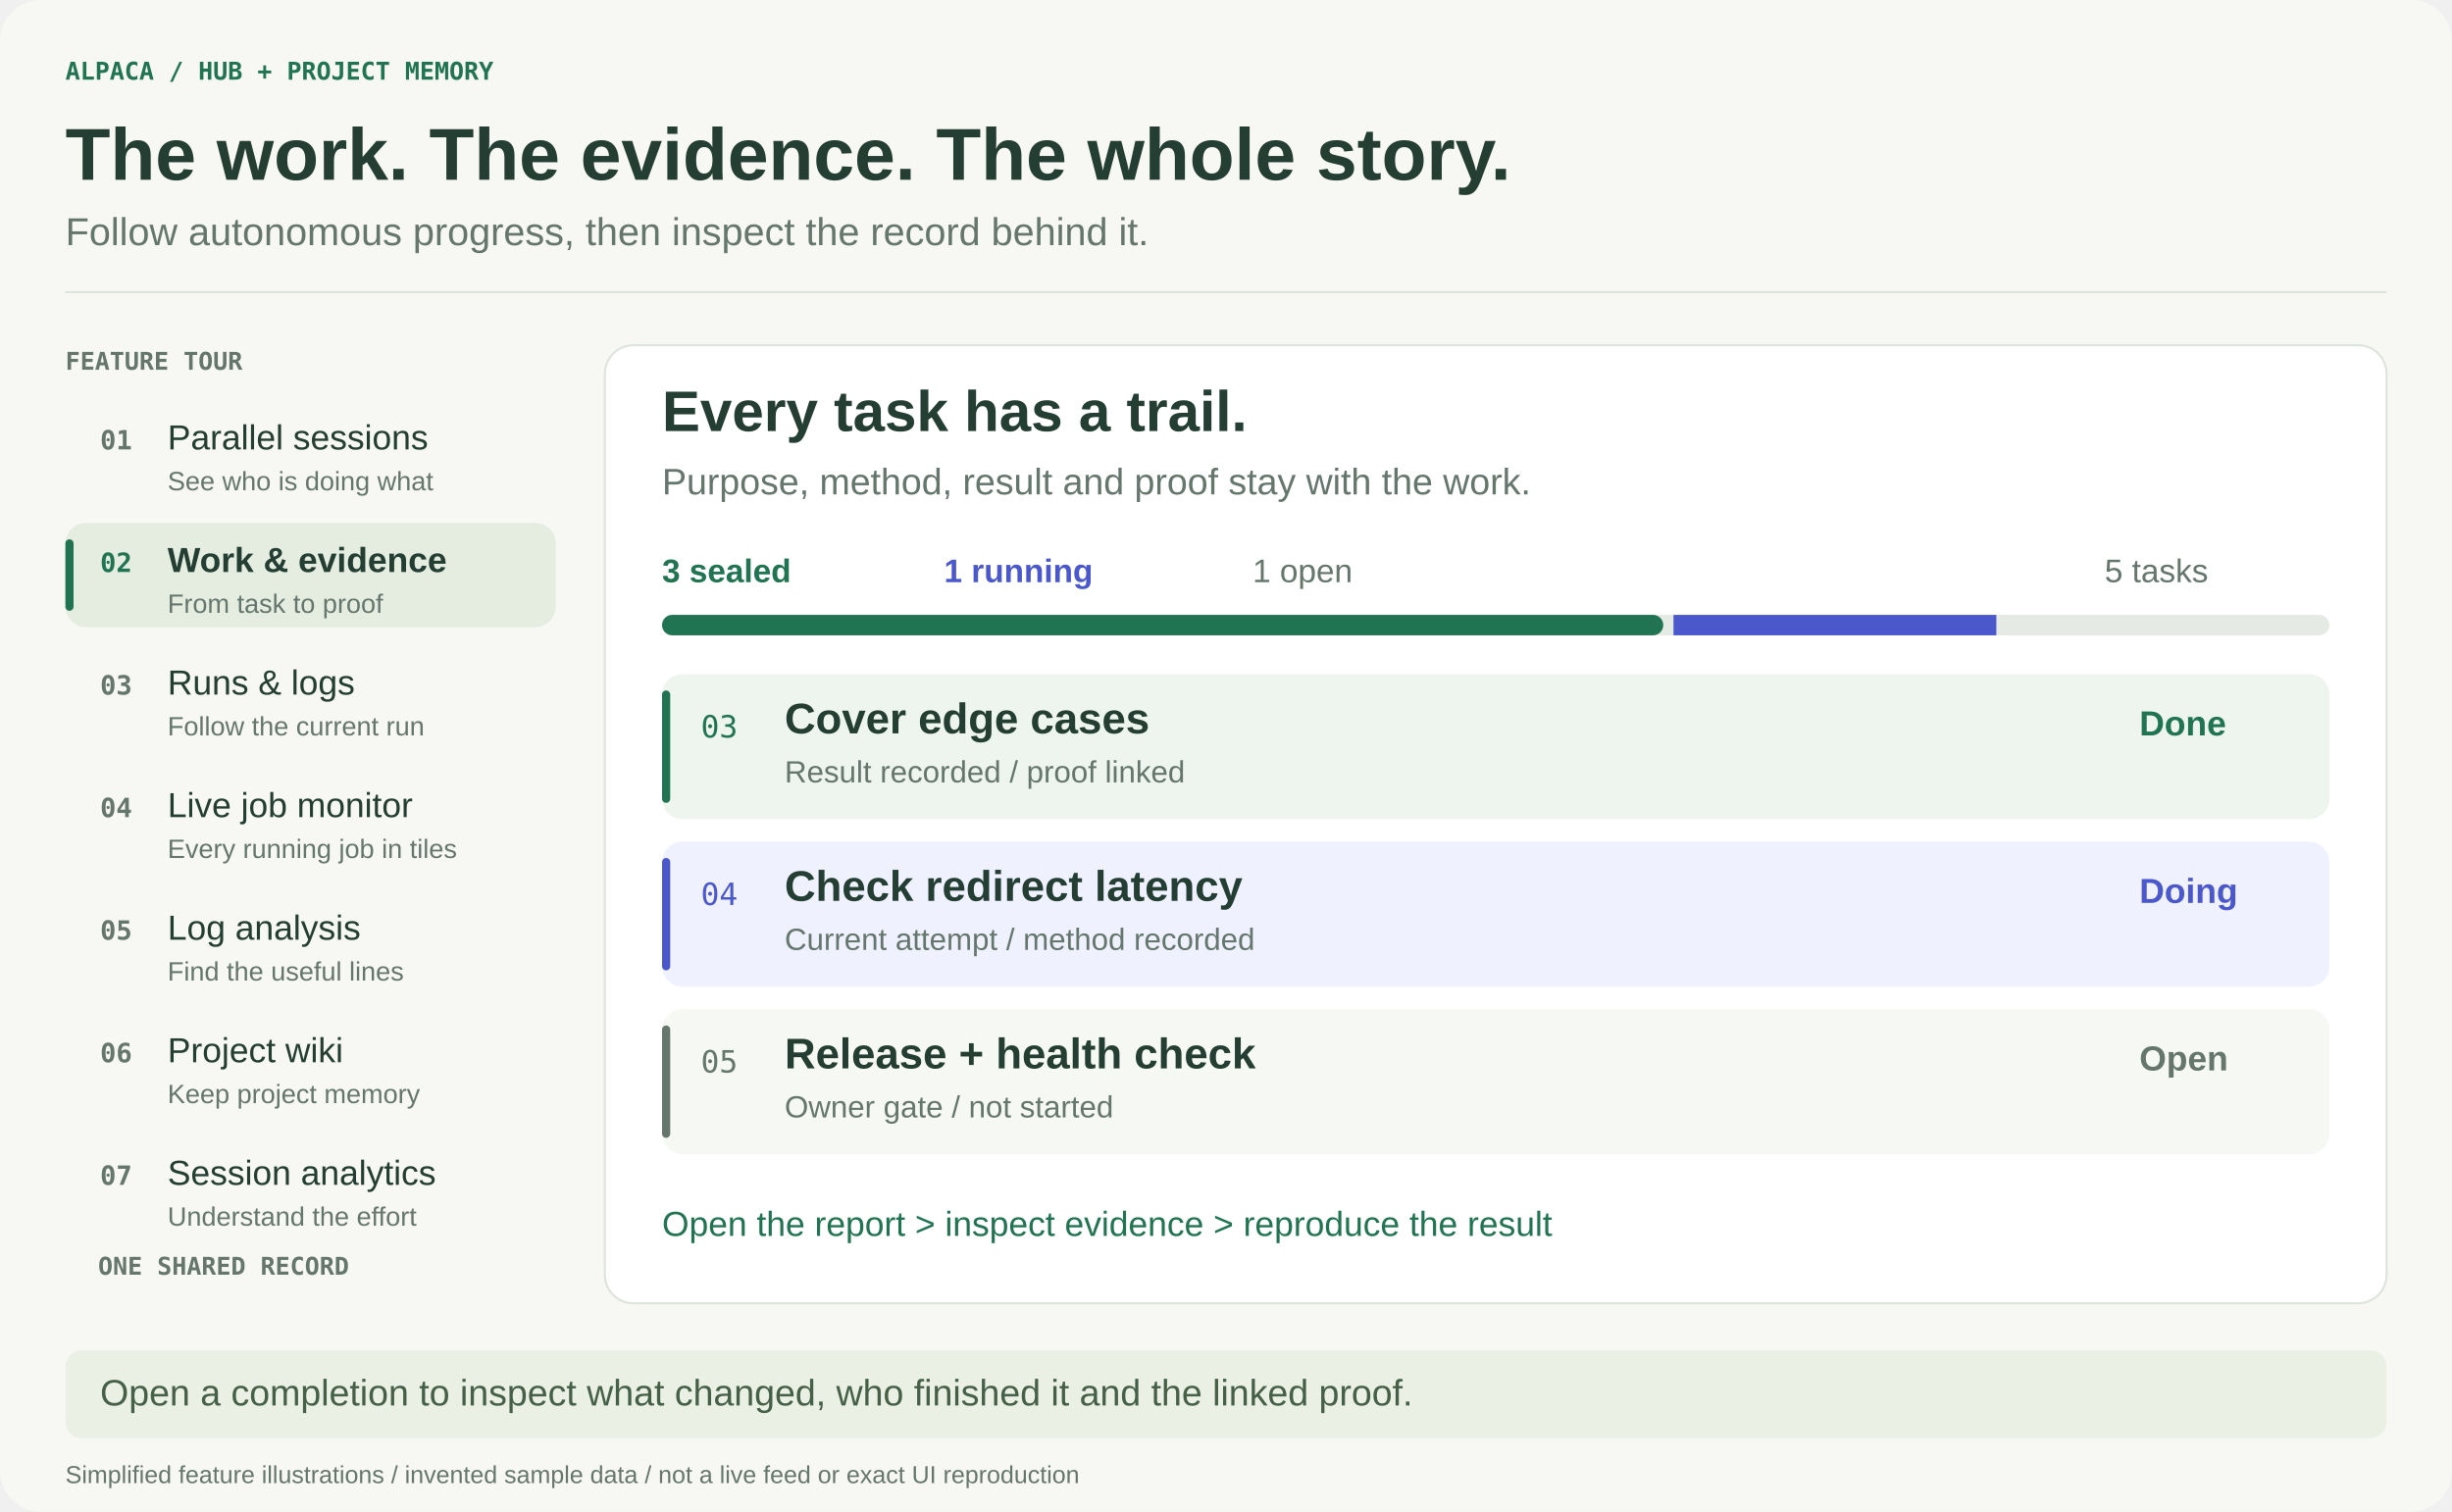
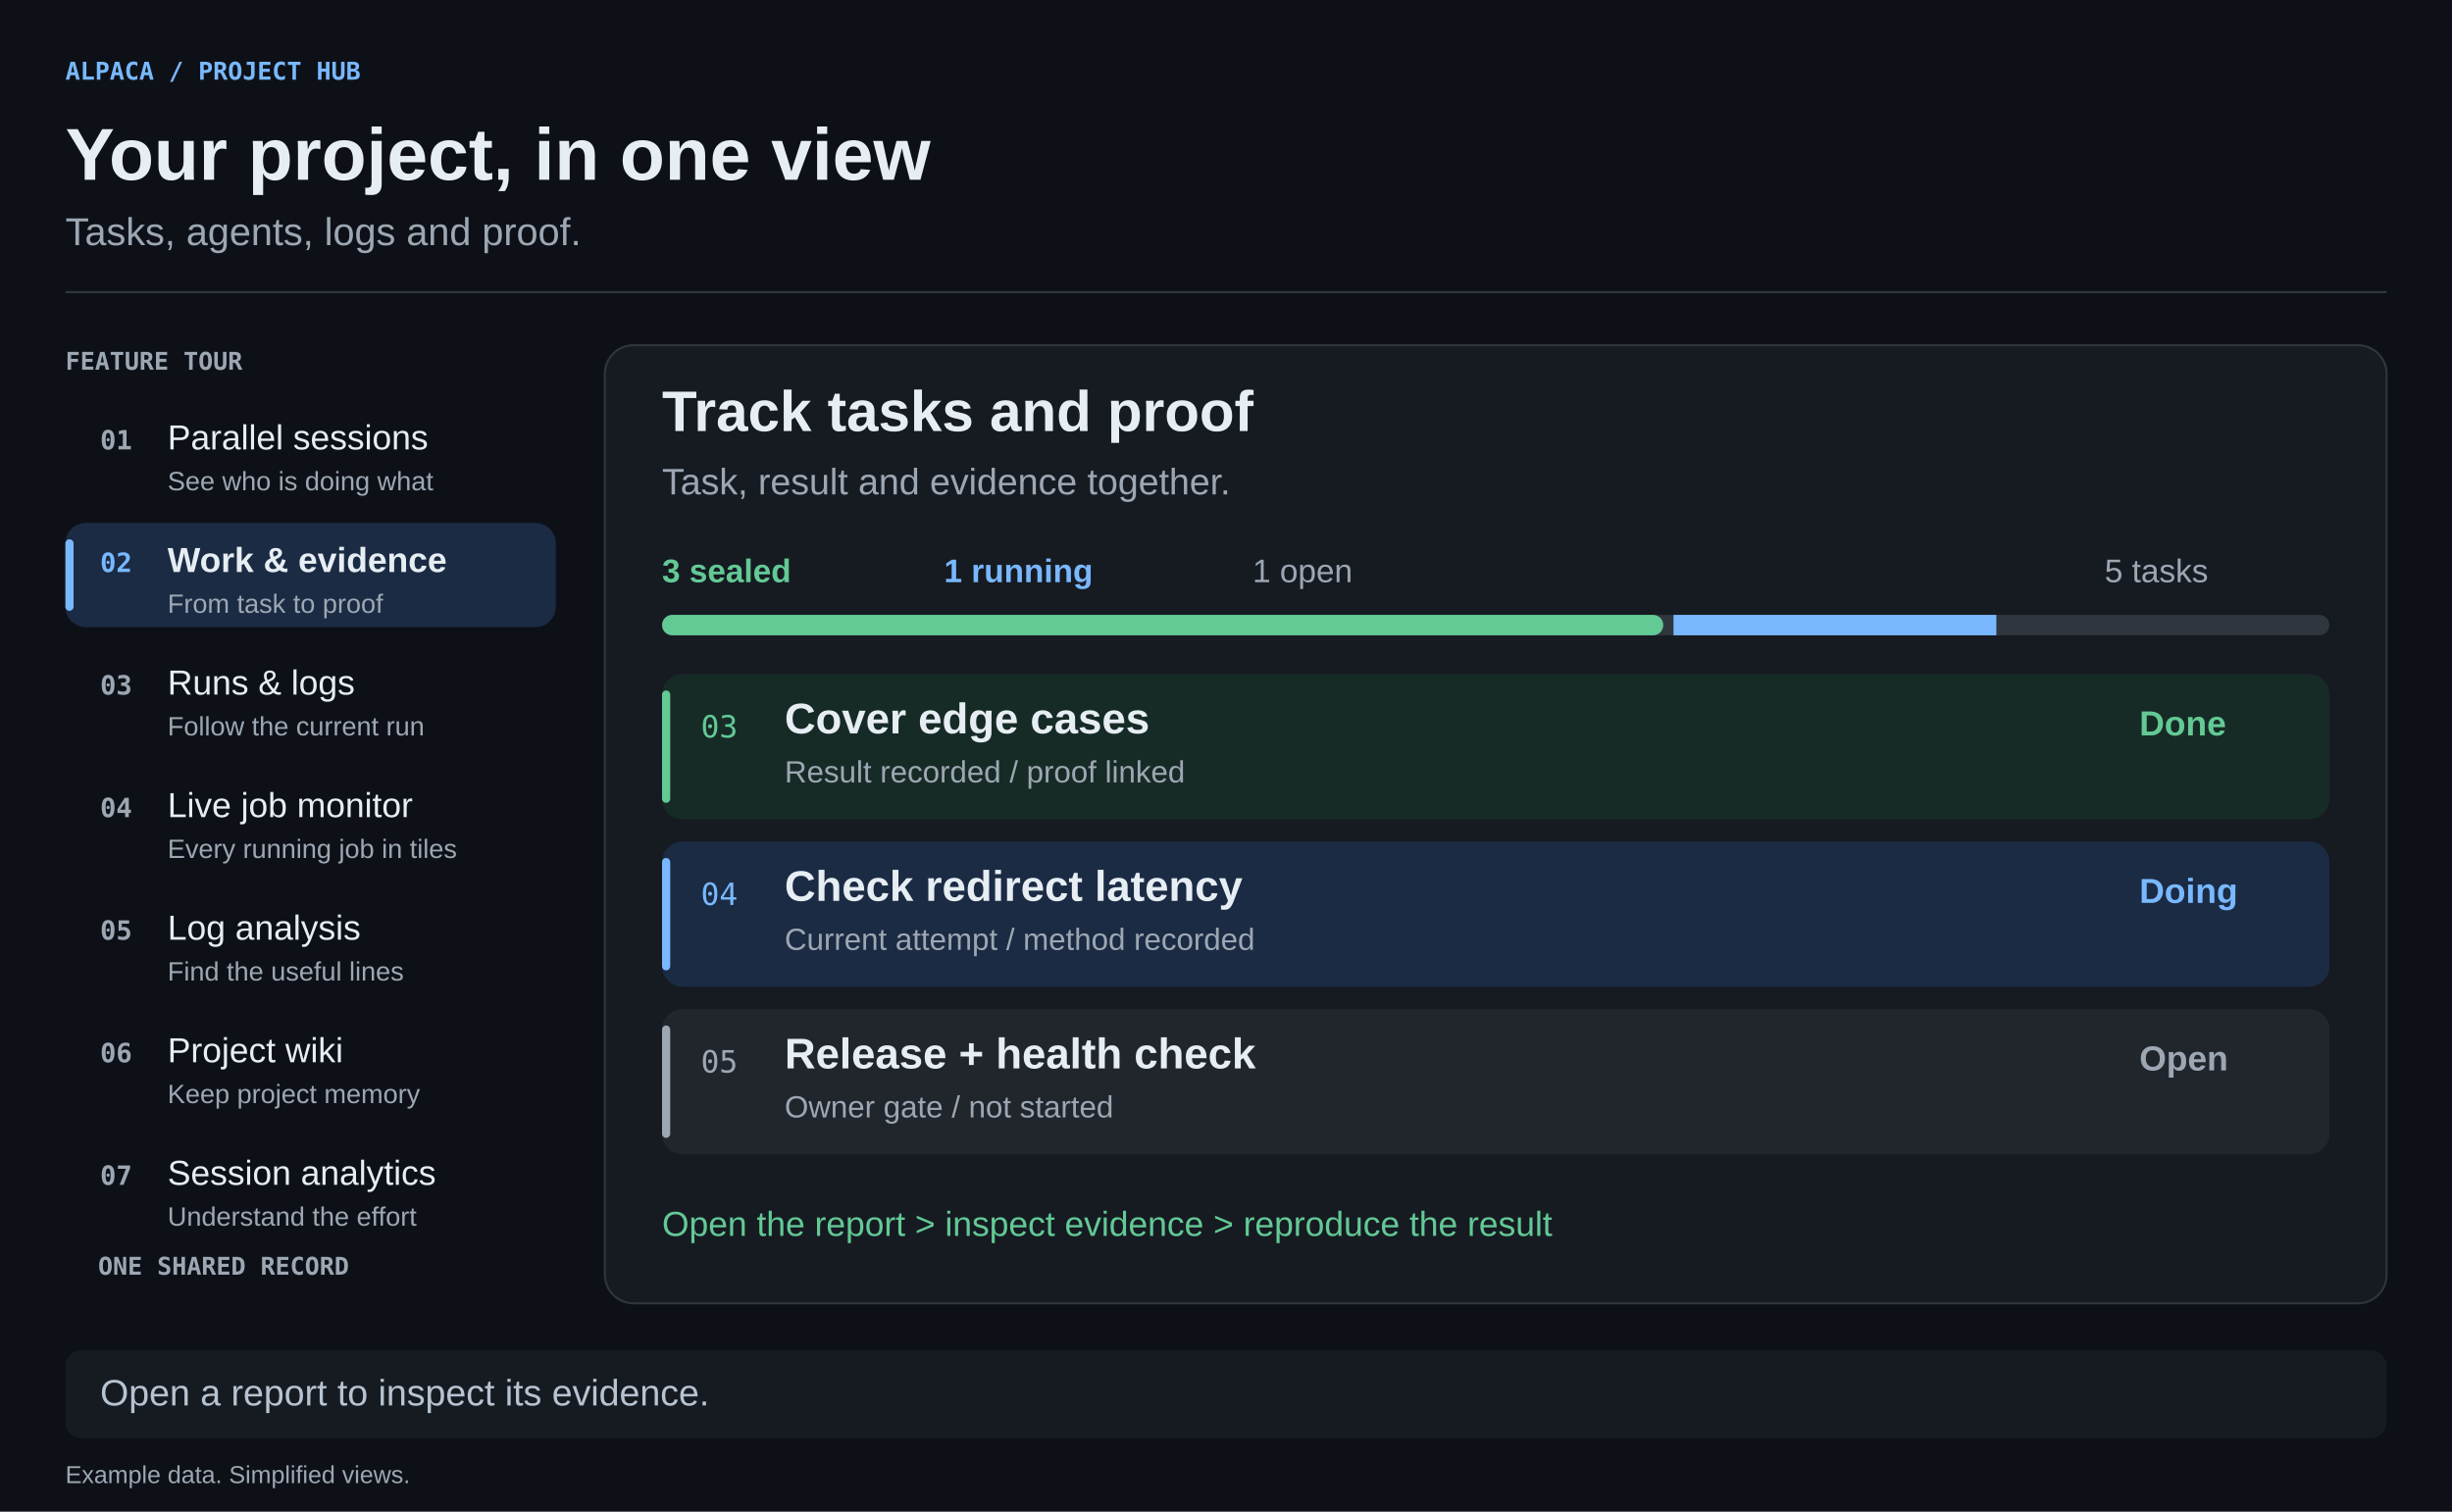
<svg xmlns="http://www.w3.org/2000/svg" width="1200" height="740" viewBox="0 0 1200 740" role="img" aria-labelledby="title desc">
-   <rect x="0" y="0" width="1200" height="740" rx="20" fill="#f7f8f3" />
-   <text x="32" y="39" font-family="DejaVu Sans Mono, monospace" font-size="12" font-weight="700" fill="#217451">ALPACA / HUB + PROJECT MEMORY</text>
-   <text x="32" y="88" font-family="Arial, Helvetica, sans-serif" font-size="36" font-weight="700" fill="#243e33">The work. The evidence. The whole story.</text>
-   <text x="32" y="120" font-family="Arial, Helvetica, sans-serif" font-size="19" font-weight="400" fill="#65766d">Follow autonomous progress, then inspect the record behind it.</text>
-   <path d="M32 143L1168 143" stroke="#dce4dc" fill="none" />
-   <text x="32" y="181" font-family="DejaVu Sans Mono, monospace" font-size="12" font-weight="700" fill="#65766d">FEATURE TOUR</text>
-   <text x="49" y="220.0" font-family="DejaVu Sans Mono, monospace" font-size="13" font-weight="700" fill="#65766d">01</text>
-   <text x="82" y="220.0" font-family="Arial, Helvetica, sans-serif" font-size="17" font-weight="400" fill="#243e33">Parallel sessions</text>
-   <text x="82" y="240.0" font-family="Arial, Helvetica, sans-serif" font-size="13" font-weight="400" fill="#65766d">See who is doing what</text>
-   <rect x="32" y="256.0" width="240" height="51.0" rx="10" fill="#e5ede0" />
-   <rect x="32" y="264.0" width="4" height="35.0" rx="2" fill="#217451" />
-   <text x="49" y="280.0" font-family="DejaVu Sans Mono, monospace" font-size="13" font-weight="700" fill="#217451">02</text>
-   <text x="82" y="280.0" font-family="Arial, Helvetica, sans-serif" font-size="17" font-weight="700" fill="#243e33">Work &amp; evidence</text>
-   <text x="82" y="300.0" font-family="Arial, Helvetica, sans-serif" font-size="13" font-weight="400" fill="#65766d">From task to proof</text>
-   <text x="49" y="340.0" font-family="DejaVu Sans Mono, monospace" font-size="13" font-weight="700" fill="#65766d">03</text>
-   <text x="82" y="340.0" font-family="Arial, Helvetica, sans-serif" font-size="17" font-weight="400" fill="#243e33">Runs &amp; logs</text>
-   <text x="82" y="360.0" font-family="Arial, Helvetica, sans-serif" font-size="13" font-weight="400" fill="#65766d">Follow the current run</text>
-   <text x="49" y="400.0" font-family="DejaVu Sans Mono, monospace" font-size="13" font-weight="700" fill="#65766d">04</text>
-   <text x="82" y="400.0" font-family="Arial, Helvetica, sans-serif" font-size="17" font-weight="400" fill="#243e33">Live job monitor</text>
-   <text x="82" y="420.0" font-family="Arial, Helvetica, sans-serif" font-size="13" font-weight="400" fill="#65766d">Every running job in tiles</text>
-   <text x="49" y="460.0" font-family="DejaVu Sans Mono, monospace" font-size="13" font-weight="700" fill="#65766d">05</text>
-   <text x="82" y="460.0" font-family="Arial, Helvetica, sans-serif" font-size="17" font-weight="400" fill="#243e33">Log analysis</text>
-   <text x="82" y="480.0" font-family="Arial, Helvetica, sans-serif" font-size="13" font-weight="400" fill="#65766d">Find the useful lines</text>
-   <text x="49" y="520.0" font-family="DejaVu Sans Mono, monospace" font-size="13" font-weight="700" fill="#65766d">06</text>
-   <text x="82" y="520.0" font-family="Arial, Helvetica, sans-serif" font-size="17" font-weight="400" fill="#243e33">Project wiki</text>
-   <text x="82" y="540.0" font-family="Arial, Helvetica, sans-serif" font-size="13" font-weight="400" fill="#65766d">Keep project memory</text>
-   <text x="49" y="580.0" font-family="DejaVu Sans Mono, monospace" font-size="13" font-weight="700" fill="#65766d">07</text>
-   <text x="82" y="580.0" font-family="Arial, Helvetica, sans-serif" font-size="17" font-weight="400" fill="#243e33">Session analytics</text>
-   <text x="82" y="600.0" font-family="Arial, Helvetica, sans-serif" font-size="13" font-weight="400" fill="#65766d">Understand the effort</text>
-   <text x="48" y="624" font-family="DejaVu Sans Mono, monospace" font-size="12" font-weight="700" fill="#65766d">ONE SHARED RECORD</text>
-   <rect x="296" y="169" width="872" height="469" rx="14" fill="#ffffff" stroke="#dce4dc" />
-   <text x="324" y="211" font-family="Arial, Helvetica, sans-serif" font-size="28" font-weight="700" fill="#243e33">Every task has a trail.</text>
-   <text x="324" y="242" font-family="Arial, Helvetica, sans-serif" font-size="18" font-weight="400" fill="#65766d">Purpose, method, result and proof stay with the work.</text>
-   <text x="324" y="285" font-family="Arial, Helvetica, sans-serif" font-size="16" font-weight="700" fill="#217451">3 sealed</text>
-   <text x="462" y="285" font-family="Arial, Helvetica, sans-serif" font-size="16" font-weight="700" fill="#4b58cc">1 running</text>
-   <text x="613" y="285" font-family="Arial, Helvetica, sans-serif" font-size="16" font-weight="400" fill="#65766d">1 open</text>
-   <text x="1030" y="285" font-family="Arial, Helvetica, sans-serif" font-size="16" font-weight="400" fill="#65766d">5 tasks</text>
-   <rect x="324" y="301" width="816" height="10" rx="5" fill="#e5eae4" />
-   <rect x="324" y="301" width="490" height="10" rx="5" fill="#217451" />
-   <rect x="819" y="301" width="158" height="10" rx="0" fill="#4b58cc" />
-   <rect x="324" y="330" width="816" height="71" rx="10" fill="#edf5ee" />
-   <rect x="324" y="338" width="4" height="55" rx="2" fill="#217451" />
-   <text x="343" y="361" font-family="DejaVu Sans Mono, monospace" font-size="15" font-weight="400" fill="#217451">03</text>
-   <text x="384" y="359" font-family="Arial, Helvetica, sans-serif" font-size="21" font-weight="600" fill="#243e33">Cover edge cases</text>
-   <text x="384" y="383" font-family="Arial, Helvetica, sans-serif" font-size="15" font-weight="400" fill="#65766d">Result recorded / proof linked</text>
-   <text x="1047" y="360" font-family="Arial, Helvetica, sans-serif" font-size="17" font-weight="700" fill="#217451">Done</text>
-   <rect x="324" y="412" width="816" height="71" rx="10" fill="#eff1ff" />
-   <rect x="324" y="420" width="4" height="55" rx="2" fill="#4b58cc" />
-   <text x="343" y="443" font-family="DejaVu Sans Mono, monospace" font-size="15" font-weight="400" fill="#4b58cc">04</text>
-   <text x="384" y="441" font-family="Arial, Helvetica, sans-serif" font-size="21" font-weight="600" fill="#243e33">Check redirect latency</text>
-   <text x="384" y="465" font-family="Arial, Helvetica, sans-serif" font-size="15" font-weight="400" fill="#65766d">Current attempt / method recorded</text>
-   <text x="1047" y="442" font-family="Arial, Helvetica, sans-serif" font-size="17" font-weight="700" fill="#4b58cc">Doing</text>
-   <rect x="324" y="494" width="816" height="71" rx="10" fill="#f6f8f4" />
-   <rect x="324" y="502" width="4" height="55" rx="2" fill="#65766d" />
-   <text x="343" y="525" font-family="DejaVu Sans Mono, monospace" font-size="15" font-weight="400" fill="#65766d">05</text>
-   <text x="384" y="523" font-family="Arial, Helvetica, sans-serif" font-size="21" font-weight="600" fill="#243e33">Release + health check</text>
-   <text x="384" y="547" font-family="Arial, Helvetica, sans-serif" font-size="15" font-weight="400" fill="#65766d">Owner gate / not started</text>
-   <text x="1047" y="524" font-family="Arial, Helvetica, sans-serif" font-size="17" font-weight="700" fill="#65766d">Open</text>
-   <text x="324" y="605" font-family="Arial, Helvetica, sans-serif" font-size="17" font-weight="400" fill="#217451">Open the report  &gt;  inspect evidence  &gt;  reproduce the result</text>
-   <rect x="32" y="661" width="1136" height="43" rx="8" fill="#eaf0e4" />
-   <text x="49" y="688" font-family="Arial, Helvetica, sans-serif" font-size="18" font-weight="400" fill="#456047">Open a completion to inspect what changed, who finished it and the linked proof.</text>
-   <text x="32" y="726" font-family="Arial, Helvetica, sans-serif" font-size="12" font-weight="400" fill="#65766d">Simplified feature illustrations / invented sample data / not a live feed or exact UI reproduction</text>
+   <rect x="0" y="0" width="1200" height="740" rx="0" fill="#0d1117" />
+   <text x="32" y="39" font-family="DejaVu Sans Mono, monospace" font-size="12" font-weight="700" fill="#79b8ff">ALPACA / PROJECT HUB</text>
+   <text x="32" y="88" font-family="Arial, Helvetica, sans-serif" font-size="36" font-weight="700" fill="#e6edf3">Your project, in one view</text>
+   <text x="32" y="120" font-family="Arial, Helvetica, sans-serif" font-size="19" font-weight="400" fill="#9da7b3">Tasks, agents, logs and proof.</text>
+   <path d="M32 143L1168 143" stroke="#30363d" fill="none" />
+   <text x="32" y="181" font-family="DejaVu Sans Mono, monospace" font-size="12" font-weight="700" fill="#9da7b3">FEATURE TOUR</text>
+   <text x="49" y="220.0" font-family="DejaVu Sans Mono, monospace" font-size="13" font-weight="700" fill="#9da7b3">01</text>
+   <text x="82" y="220.0" font-family="Arial, Helvetica, sans-serif" font-size="17" font-weight="400" fill="#e6edf3">Parallel sessions</text>
+   <text x="82" y="240.0" font-family="Arial, Helvetica, sans-serif" font-size="13" font-weight="400" fill="#9da7b3">See who is doing what</text>
+   <rect x="32" y="256.0" width="240" height="51.0" rx="10" fill="#1b2b44" />
+   <rect x="32" y="264.0" width="4" height="35.0" rx="2" fill="#79b8ff" />
+   <text x="49" y="280.0" font-family="DejaVu Sans Mono, monospace" font-size="13" font-weight="700" fill="#79b8ff">02</text>
+   <text x="82" y="280.0" font-family="Arial, Helvetica, sans-serif" font-size="17" font-weight="700" fill="#e6edf3">Work &amp; evidence</text>
+   <text x="82" y="300.0" font-family="Arial, Helvetica, sans-serif" font-size="13" font-weight="400" fill="#9da7b3">From task to proof</text>
+   <text x="49" y="340.0" font-family="DejaVu Sans Mono, monospace" font-size="13" font-weight="700" fill="#9da7b3">03</text>
+   <text x="82" y="340.0" font-family="Arial, Helvetica, sans-serif" font-size="17" font-weight="400" fill="#e6edf3">Runs &amp; logs</text>
+   <text x="82" y="360.0" font-family="Arial, Helvetica, sans-serif" font-size="13" font-weight="400" fill="#9da7b3">Follow the current run</text>
+   <text x="49" y="400.0" font-family="DejaVu Sans Mono, monospace" font-size="13" font-weight="700" fill="#9da7b3">04</text>
+   <text x="82" y="400.0" font-family="Arial, Helvetica, sans-serif" font-size="17" font-weight="400" fill="#e6edf3">Live job monitor</text>
+   <text x="82" y="420.0" font-family="Arial, Helvetica, sans-serif" font-size="13" font-weight="400" fill="#9da7b3">Every running job in tiles</text>
+   <text x="49" y="460.0" font-family="DejaVu Sans Mono, monospace" font-size="13" font-weight="700" fill="#9da7b3">05</text>
+   <text x="82" y="460.0" font-family="Arial, Helvetica, sans-serif" font-size="17" font-weight="400" fill="#e6edf3">Log analysis</text>
+   <text x="82" y="480.0" font-family="Arial, Helvetica, sans-serif" font-size="13" font-weight="400" fill="#9da7b3">Find the useful lines</text>
+   <text x="49" y="520.0" font-family="DejaVu Sans Mono, monospace" font-size="13" font-weight="700" fill="#9da7b3">06</text>
+   <text x="82" y="520.0" font-family="Arial, Helvetica, sans-serif" font-size="17" font-weight="400" fill="#e6edf3">Project wiki</text>
+   <text x="82" y="540.0" font-family="Arial, Helvetica, sans-serif" font-size="13" font-weight="400" fill="#9da7b3">Keep project memory</text>
+   <text x="49" y="580.0" font-family="DejaVu Sans Mono, monospace" font-size="13" font-weight="700" fill="#9da7b3">07</text>
+   <text x="82" y="580.0" font-family="Arial, Helvetica, sans-serif" font-size="17" font-weight="400" fill="#e6edf3">Session analytics</text>
+   <text x="82" y="600.0" font-family="Arial, Helvetica, sans-serif" font-size="13" font-weight="400" fill="#9da7b3">Understand the effort</text>
+   <text x="48" y="624" font-family="DejaVu Sans Mono, monospace" font-size="12" font-weight="700" fill="#9da7b3">ONE SHARED RECORD</text>
+   <rect x="296" y="169" width="872" height="469" rx="14" fill="#161b22" stroke="#30363d" />
+   <text x="324" y="211" font-family="Arial, Helvetica, sans-serif" font-size="28" font-weight="700" fill="#e6edf3">Track tasks and proof</text>
+   <text x="324" y="242" font-family="Arial, Helvetica, sans-serif" font-size="18" font-weight="400" fill="#9da7b3">Task, result and evidence together.</text>
+   <text x="324" y="285" font-family="Arial, Helvetica, sans-serif" font-size="16" font-weight="700" fill="#63c995">3 sealed</text>
+   <text x="462" y="285" font-family="Arial, Helvetica, sans-serif" font-size="16" font-weight="700" fill="#79b8ff">1 running</text>
+   <text x="613" y="285" font-family="Arial, Helvetica, sans-serif" font-size="16" font-weight="400" fill="#9da7b3">1 open</text>
+   <text x="1030" y="285" font-family="Arial, Helvetica, sans-serif" font-size="16" font-weight="400" fill="#9da7b3">5 tasks</text>
+   <rect x="324" y="301" width="816" height="10" rx="5" fill="#30363d" />
+   <rect x="324" y="301" width="490" height="10" rx="5" fill="#63c995" />
+   <rect x="819" y="301" width="158" height="10" rx="0" fill="#79b8ff" />
+   <rect x="324" y="330" width="816" height="71" rx="10" fill="#172b26" />
+   <rect x="324" y="338" width="4" height="55" rx="2" fill="#63c995" />
+   <text x="343" y="361" font-family="DejaVu Sans Mono, monospace" font-size="15" font-weight="400" fill="#63c995">03</text>
+   <text x="384" y="359" font-family="Arial, Helvetica, sans-serif" font-size="21" font-weight="600" fill="#e6edf3">Cover edge cases</text>
+   <text x="384" y="383" font-family="Arial, Helvetica, sans-serif" font-size="15" font-weight="400" fill="#9da7b3">Result recorded / proof linked</text>
+   <text x="1047" y="360" font-family="Arial, Helvetica, sans-serif" font-size="17" font-weight="700" fill="#63c995">Done</text>
+   <rect x="324" y="412" width="816" height="71" rx="10" fill="#1b2b44" />
+   <rect x="324" y="420" width="4" height="55" rx="2" fill="#79b8ff" />
+   <text x="343" y="443" font-family="DejaVu Sans Mono, monospace" font-size="15" font-weight="400" fill="#79b8ff">04</text>
+   <text x="384" y="441" font-family="Arial, Helvetica, sans-serif" font-size="21" font-weight="600" fill="#e6edf3">Check redirect latency</text>
+   <text x="384" y="465" font-family="Arial, Helvetica, sans-serif" font-size="15" font-weight="400" fill="#9da7b3">Current attempt / method recorded</text>
+   <text x="1047" y="442" font-family="Arial, Helvetica, sans-serif" font-size="17" font-weight="700" fill="#79b8ff">Doing</text>
+   <rect x="324" y="494" width="816" height="71" rx="10" fill="#21262d" />
+   <rect x="324" y="502" width="4" height="55" rx="2" fill="#9da7b3" />
+   <text x="343" y="525" font-family="DejaVu Sans Mono, monospace" font-size="15" font-weight="400" fill="#9da7b3">05</text>
+   <text x="384" y="523" font-family="Arial, Helvetica, sans-serif" font-size="21" font-weight="600" fill="#e6edf3">Release + health check</text>
+   <text x="384" y="547" font-family="Arial, Helvetica, sans-serif" font-size="15" font-weight="400" fill="#9da7b3">Owner gate / not started</text>
+   <text x="1047" y="524" font-family="Arial, Helvetica, sans-serif" font-size="17" font-weight="700" fill="#9da7b3">Open</text>
+   <text x="324" y="605" font-family="Arial, Helvetica, sans-serif" font-size="17" font-weight="400" fill="#63c995">Open the report  &gt;  inspect evidence  &gt;  reproduce the result</text>
+   <rect x="32" y="661" width="1136" height="43" rx="8" fill="#161b22" />
+   <text x="49" y="688" font-family="Arial, Helvetica, sans-serif" font-size="18" font-weight="400" fill="#b7c3d0">Open a report to inspect its evidence.</text>
+   <text x="32" y="726" font-family="Arial, Helvetica, sans-serif" font-size="12" font-weight="400" fill="#9da7b3">Example data. Simplified views.</text>
</svg>
